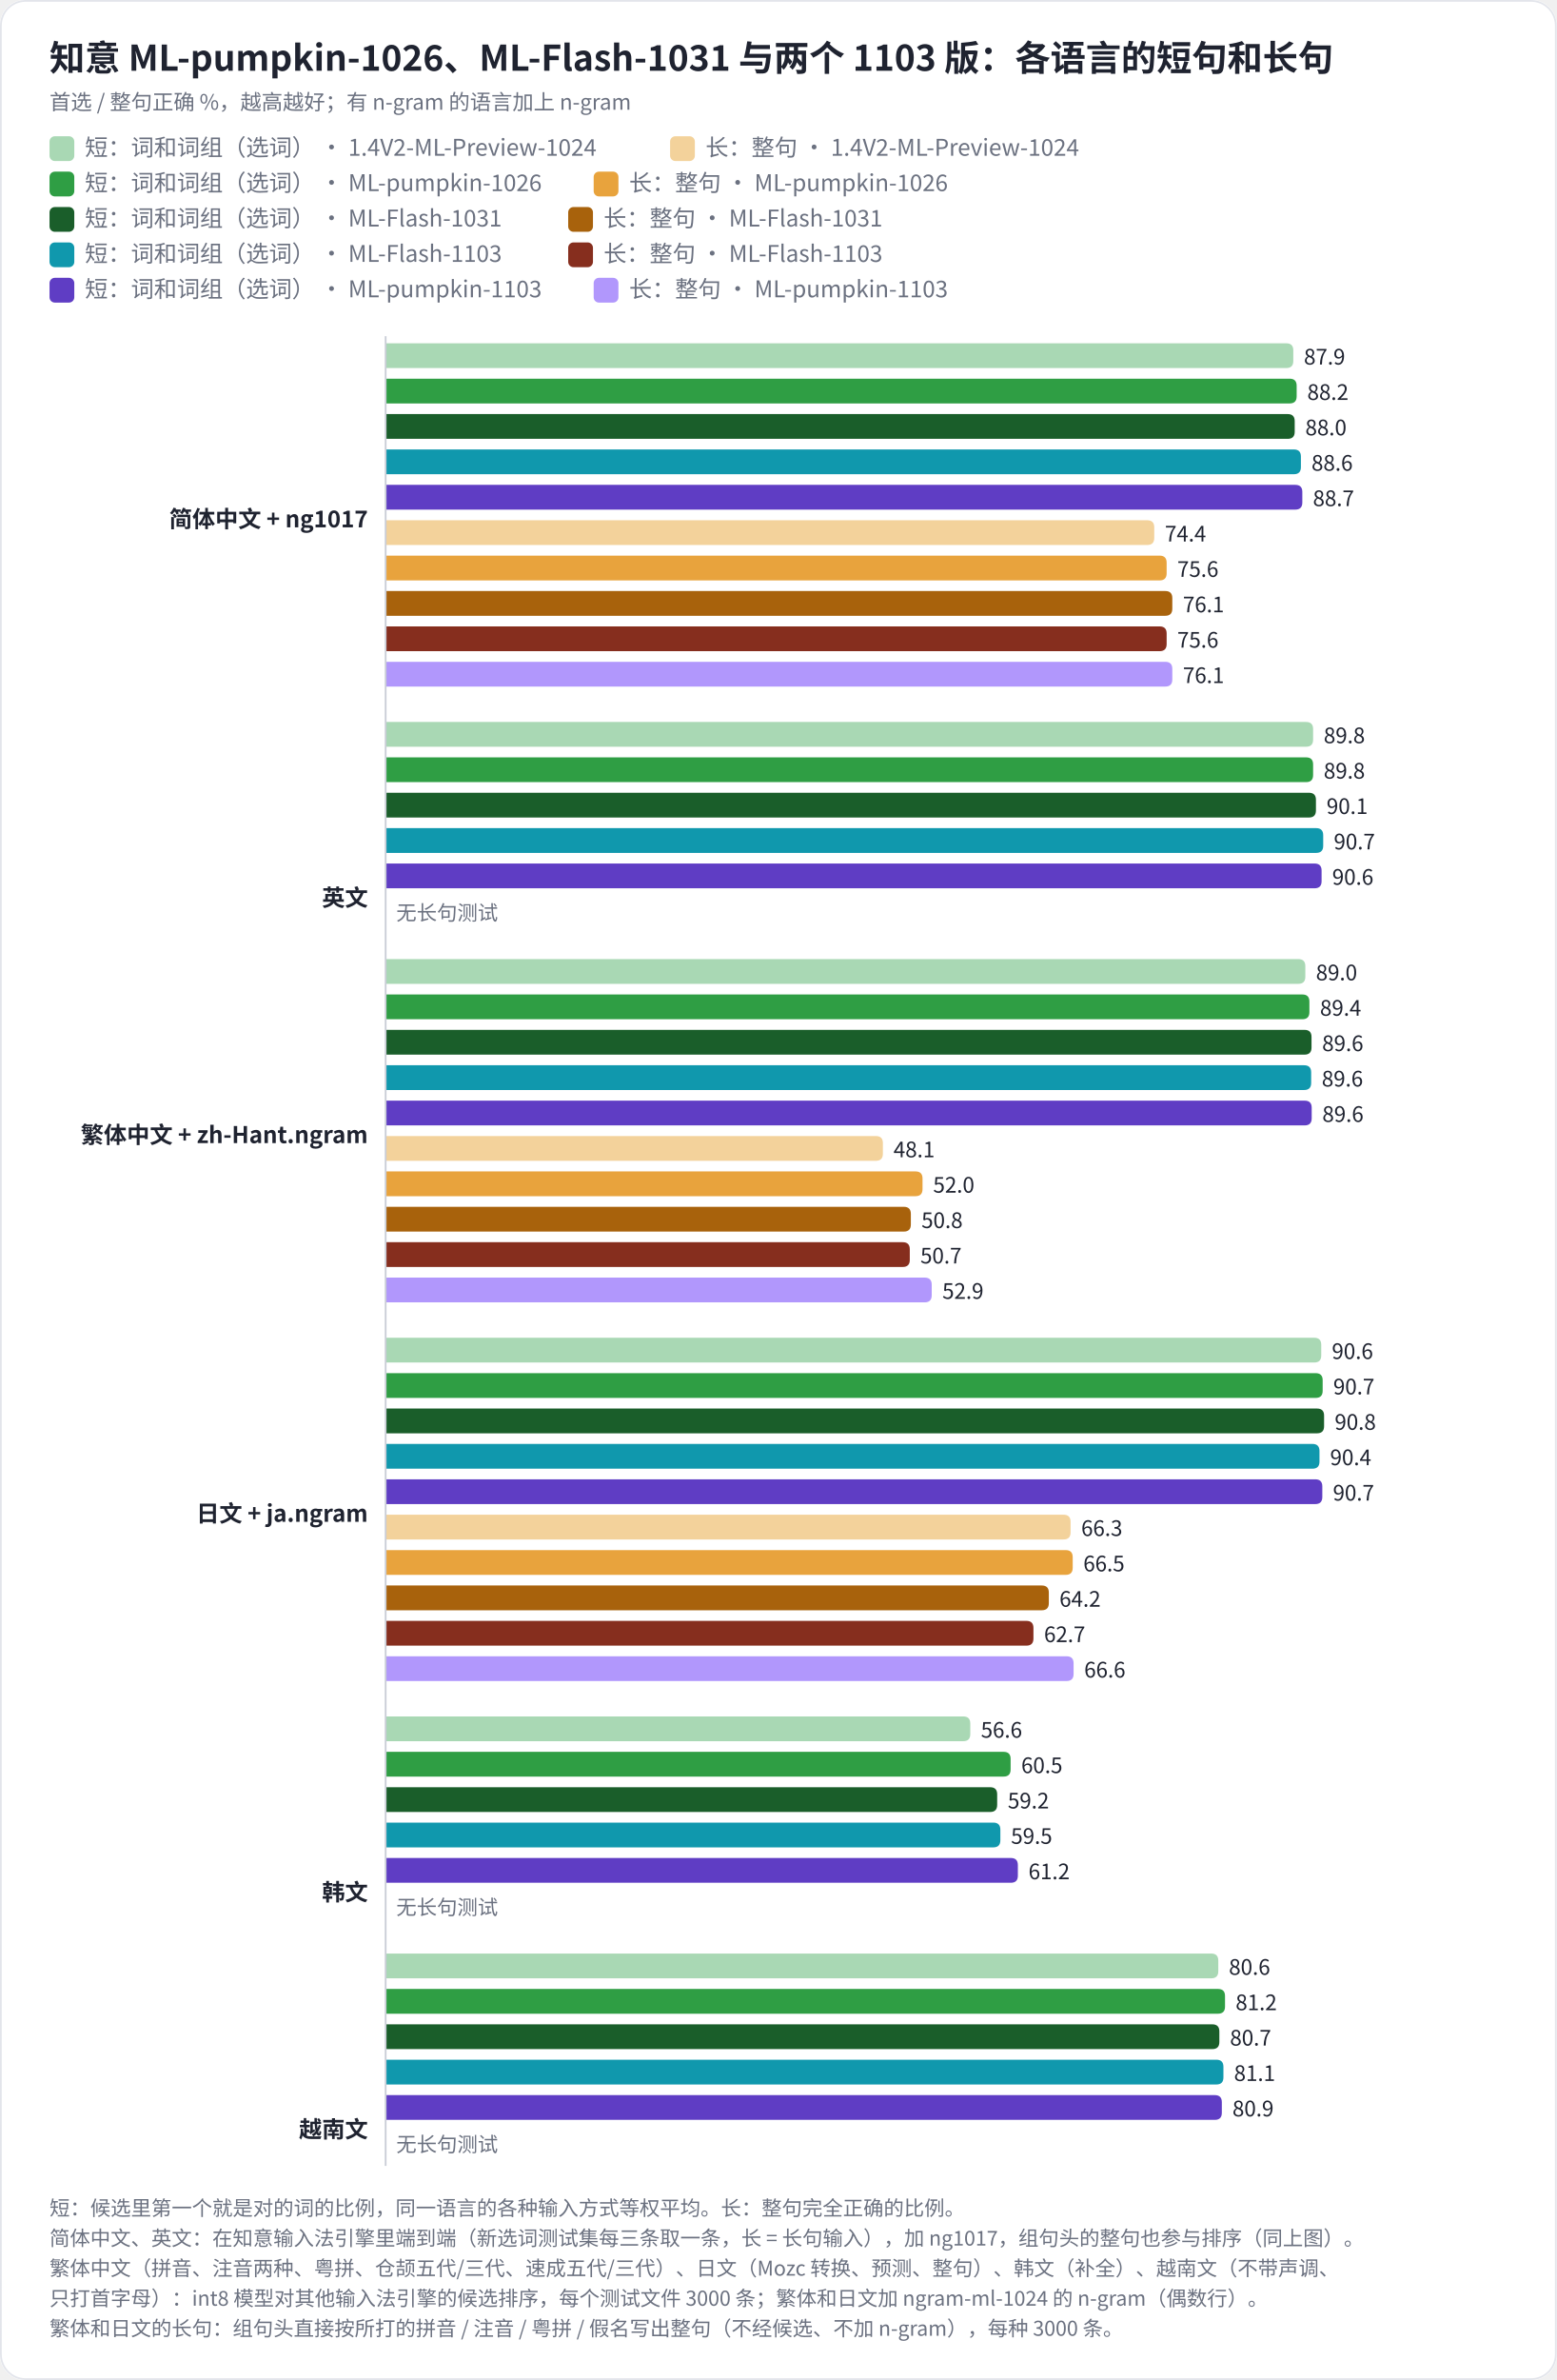
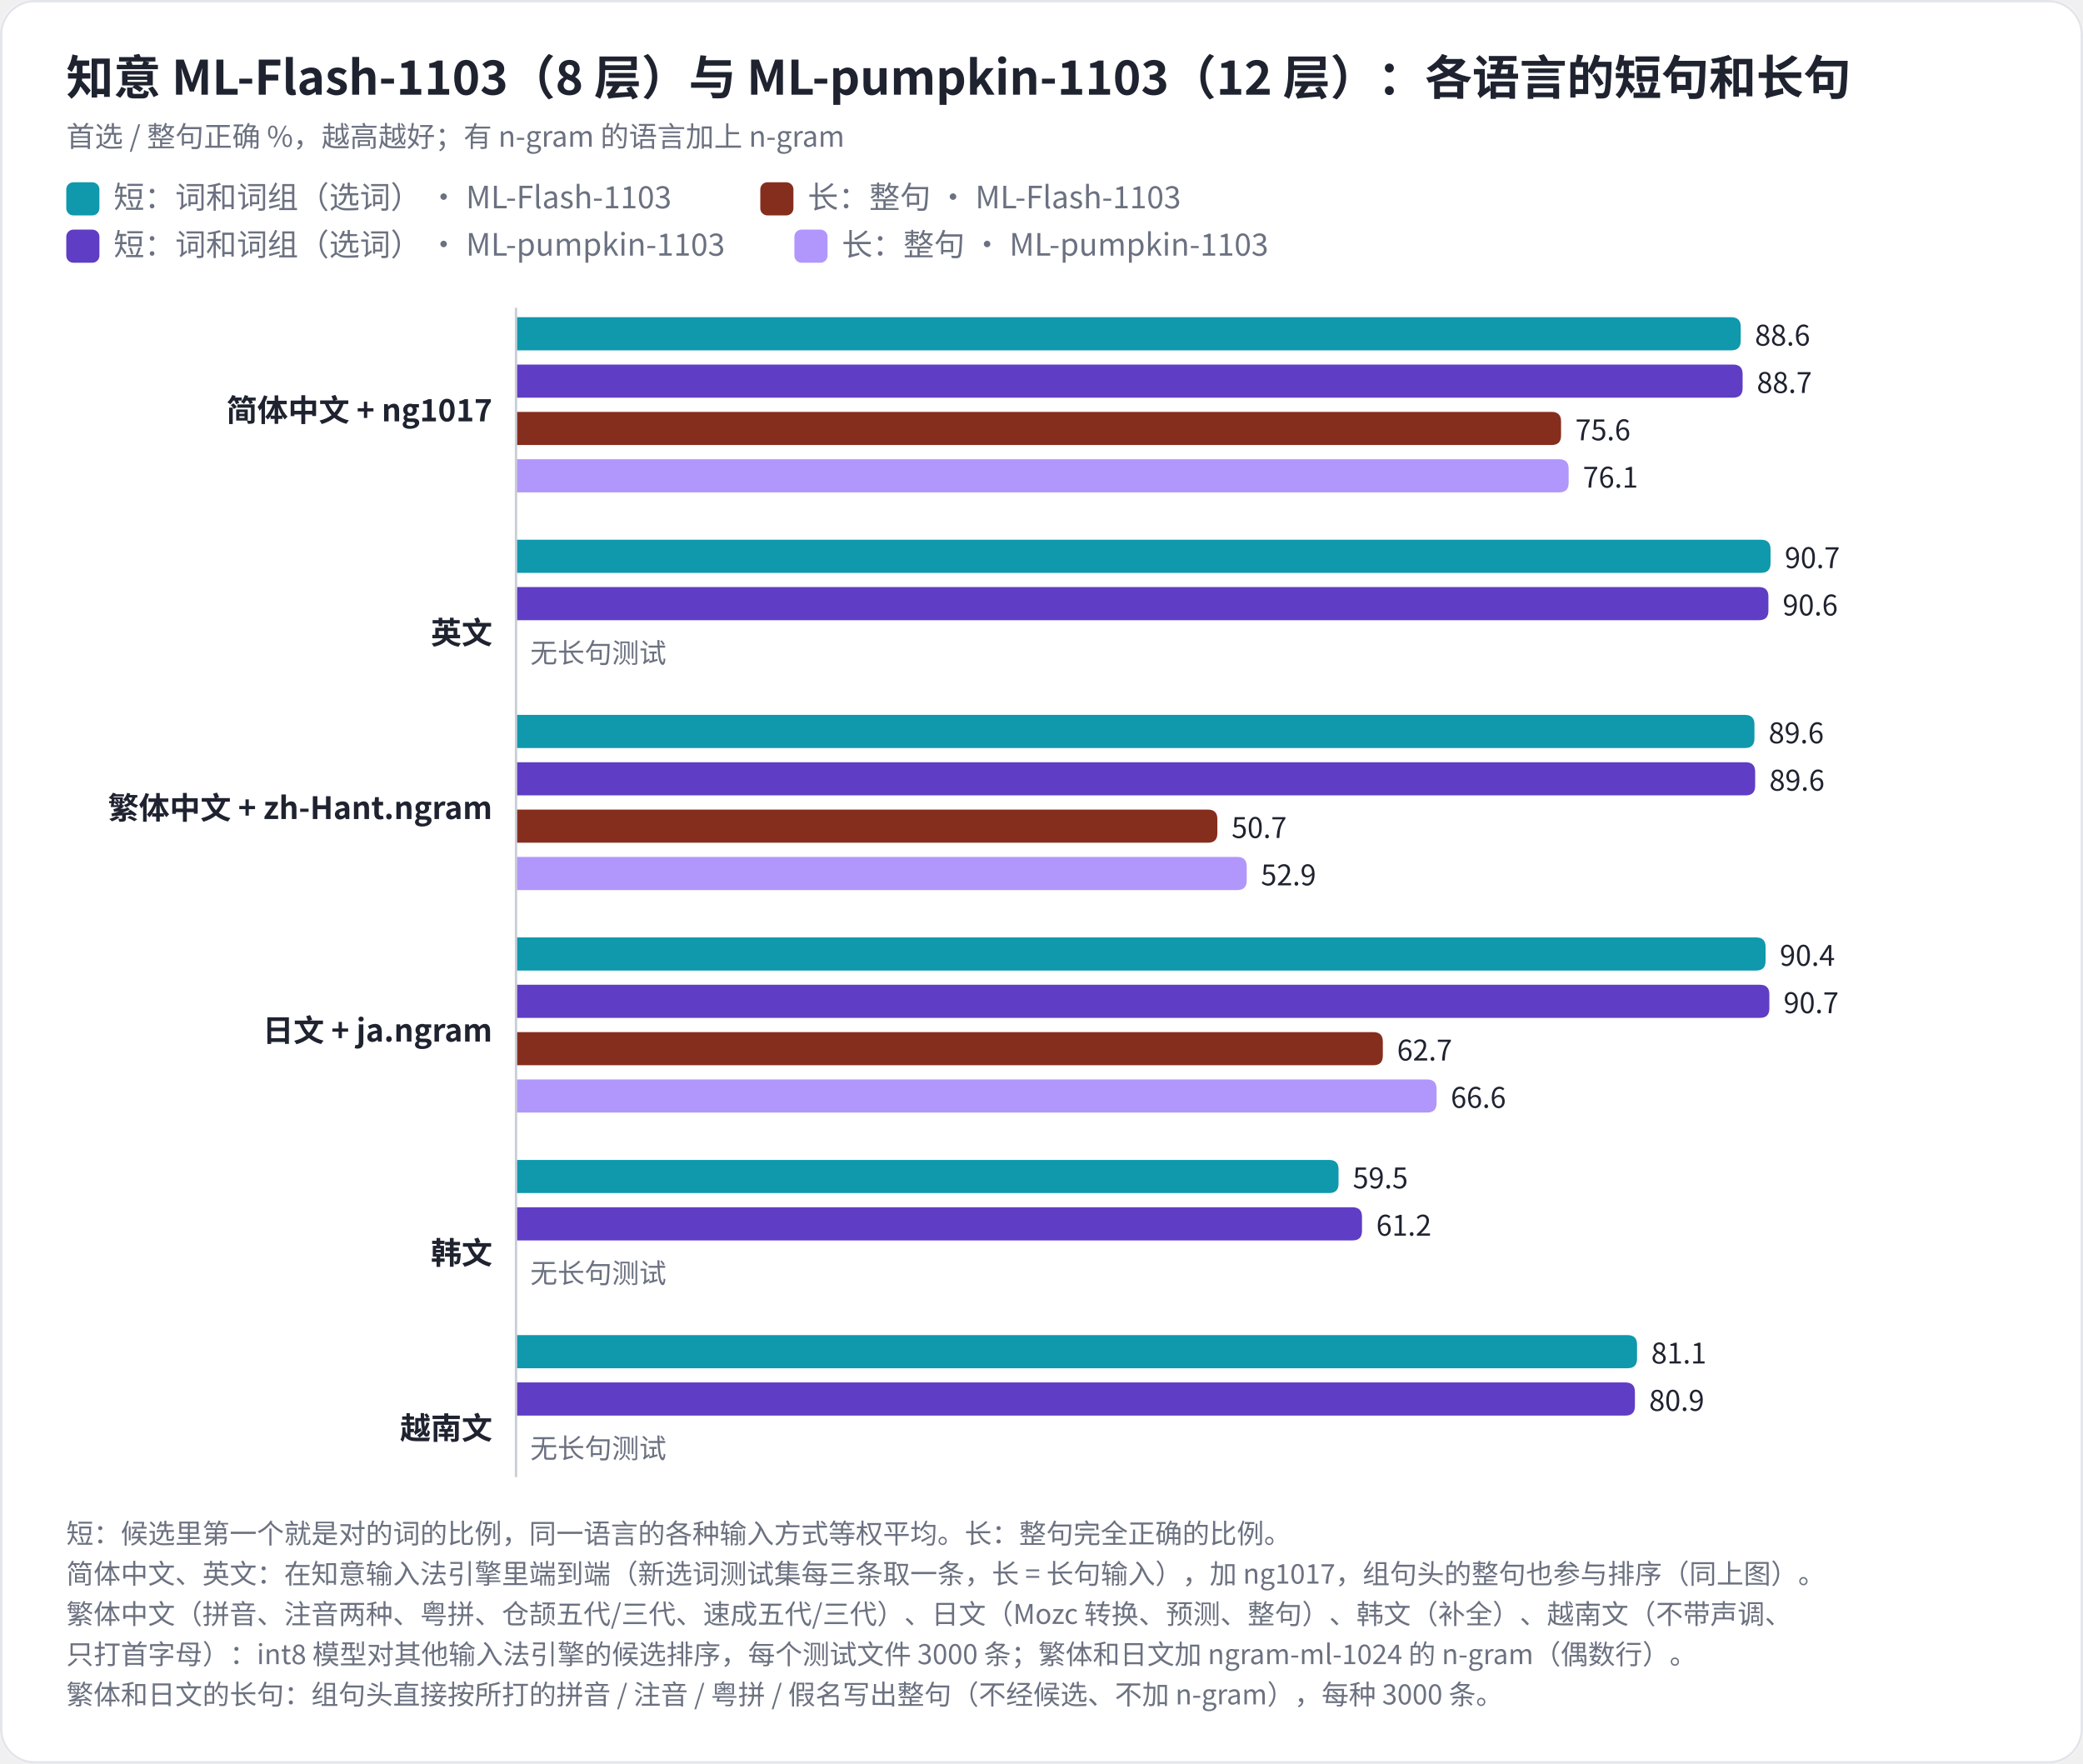
- <svg xmlns="http://www.w3.org/2000/svg" width="880" height="1345" viewBox="0 0 880 1345" font-family="'Microsoft YaHei','PingFang SC','Noto Sans CJK SC','Segoe UI',sans-serif">
-   <rect width="880" height="1345" rx="14" fill="#FFFFFF" />
-   <rect x="0.5" y="0.5" width="879" height="1344" rx="14" fill="none" stroke="#E3E5EB" />
-   <text x="28" y="40" font-size="20" font-weight="700" fill="#1F2330">知意 ML-pumpkin-1026、ML-Flash-1031 与两个 1103 版：各语言的短句和长句</text>
+ <svg xmlns="http://www.w3.org/2000/svg" width="880" height="745" viewBox="0 0 880 745" font-family="'Microsoft YaHei','PingFang SC','Noto Sans CJK SC','Segoe UI',sans-serif">
+   <rect width="880" height="745" rx="14" fill="#FFFFFF" />
+   <rect x="0.5" y="0.5" width="879" height="744" rx="14" fill="none" stroke="#E3E5EB" />
+   <text x="28" y="40" font-size="20" font-weight="700" fill="#1F2330">知意 ML-Flash-1103（8 层）与 ML-pumpkin-1103（12 层）：各语言的短句和长句</text>
  <text x="28" y="62" font-size="12" fill="#6B7180">首选 / 整句正确 %，越高越好；有 n-gram 的语言加上 n-gram</text>
-   <rect x="28" y="77" width="14" height="14" rx="3" fill="#A9D8B4" />
-   <text x="48" y="88" font-size="13" fill="#6B7180">短：词和词组（选词） · 1.4V2-ML-Preview-1024</text>
-   <rect x="378.8" y="77" width="14" height="14" rx="3" fill="#F3D29B" />
-   <text x="398.8" y="88" font-size="13" fill="#6B7180">长：整句 · 1.4V2-ML-Preview-1024</text>
-   <rect x="28" y="97" width="14" height="14" rx="3" fill="#2F9E44" />
-   <text x="48" y="108" font-size="13" fill="#6B7180">短：词和词组（选词） · ML-pumpkin-1026</text>
-   <rect x="335.6" y="97" width="14" height="14" rx="3" fill="#E8A33D" />
-   <text x="355.6" y="108" font-size="13" fill="#6B7180">长：整句 · ML-pumpkin-1026</text>
-   <rect x="28" y="117" width="14" height="14" rx="3" fill="#1A5E2A" />
-   <text x="48" y="128" font-size="13" fill="#6B7180">短：词和词组（选词） · ML-Flash-1031</text>
-   <rect x="321.2" y="117" width="14" height="14" rx="3" fill="#A8620C" />
-   <text x="341.2" y="128" font-size="13" fill="#6B7180">长：整句 · ML-Flash-1031</text>
-   <rect x="28" y="137" width="14" height="14" rx="3" fill="#1098AD" />
-   <text x="48" y="148" font-size="13" fill="#6B7180">短：词和词组（选词） · ML-Flash-1103</text>
-   <rect x="321.2" y="137" width="14" height="14" rx="3" fill="#862E1E" />
-   <text x="341.2" y="148" font-size="13" fill="#6B7180">长：整句 · ML-Flash-1103</text>
-   <rect x="28" y="157" width="14" height="14" rx="3" fill="#5F3DC4" />
-   <text x="48" y="168" font-size="13" fill="#6B7180">短：词和词组（选词） · ML-pumpkin-1103</text>
-   <rect x="335.6" y="157" width="14" height="14" rx="3" fill="#B197FC" />
-   <text x="355.6" y="168" font-size="13" fill="#6B7180">长：整句 · ML-pumpkin-1103</text>
-   <text x="208" y="298.0" font-size="13" font-weight="700" text-anchor="end" fill="#1F2330">简体中文 + ng1017</text>
-   <path d="M218,194 H727.1 Q731.1,194 731.1,198.0 V204.0 Q731.1,208 727.1,208 H218 Z" fill="#A9D8B4" />
-   <text x="737.1" y="206" font-size="12" fill="#1F2330">87.9</text>
-   <path d="M218,214 H729.0 Q733.0,214 733.0,218.0 V224.0 Q733.0,228 729.0,228 H218 Z" fill="#2F9E44" />
-   <text x="739.0" y="226" font-size="12" fill="#1F2330">88.2</text>
-   <path d="M218,234 H727.9 Q731.9,234 731.9,238.0 V244.0 Q731.9,248 727.9,248 H218 Z" fill="#1A5E2A" />
-   <text x="737.9" y="246" font-size="12" fill="#1F2330">88.0</text>
-   <path d="M218,254 H731.4 Q735.4,254 735.4,258.0 V264.0 Q735.4,268 731.4,268 H218 Z" fill="#1098AD" />
-   <text x="741.4" y="266" font-size="12" fill="#1F2330">88.6</text>
-   <path d="M218,274 H732.2 Q736.2,274 736.2,278.0 V284.0 Q736.2,288 732.2,288 H218 Z" fill="#5F3DC4" />
-   <text x="742.2" y="286" font-size="12" fill="#1F2330">88.7</text>
-   <path d="M218,294 H648.5 Q652.5,294 652.5,298.0 V304.0 Q652.5,308 648.5,308 H218 Z" fill="#F3D29B" />
-   <text x="658.5" y="306" font-size="12" fill="#1F2330">74.4</text>
-   <path d="M218,314 H655.5 Q659.5,314 659.5,318.0 V324.0 Q659.5,328 655.5,328 H218 Z" fill="#E8A33D" />
-   <text x="665.5" y="326" font-size="12" fill="#1F2330">75.6</text>
-   <path d="M218,334 H658.7 Q662.7,334 662.7,338.0 V344.0 Q662.7,348 658.7,348 H218 Z" fill="#A8620C" />
-   <text x="668.7" y="346" font-size="12" fill="#1F2330">76.1</text>
-   <path d="M218,354 H655.5 Q659.5,354 659.5,358.0 V364.0 Q659.5,368 655.5,368 H218 Z" fill="#862E1E" />
-   <text x="665.5" y="366" font-size="12" fill="#1F2330">75.6</text>
-   <path d="M218,374 H658.7 Q662.7,374 662.7,378.0 V384.0 Q662.7,388 658.7,388 H218 Z" fill="#B197FC" />
-   <text x="668.7" y="386" font-size="12" fill="#1F2330">76.1</text>
-   <text x="208" y="512.0" font-size="13" font-weight="700" text-anchor="end" fill="#1F2330">英文</text>
-   <path d="M218,408 H738.3 Q742.3,408 742.3,412.0 V418.0 Q742.3,422 738.3,422 H218 Z" fill="#A9D8B4" />
-   <text x="748.3" y="420" font-size="12" fill="#1F2330">89.8</text>
-   <path d="M218,428 H738.3 Q742.3,428 742.3,432.0 V438.0 Q742.3,442 738.3,442 H218 Z" fill="#2F9E44" />
-   <text x="748.3" y="440" font-size="12" fill="#1F2330">89.8</text>
-   <path d="M218,448 H739.9 Q743.9,448 743.9,452.0 V458.0 Q743.9,462 739.9,462 H218 Z" fill="#1A5E2A" />
-   <text x="749.9" y="460" font-size="12" fill="#1F2330">90.1</text>
-   <path d="M218,468 H744.0 Q748.0,468 748.0,472.0 V478.0 Q748.0,482 744.0,482 H218 Z" fill="#1098AD" />
-   <text x="754.0" y="480" font-size="12" fill="#1F2330">90.7</text>
-   <path d="M218,488 H743.1 Q747.1,488 747.1,492.0 V498.0 Q747.1,502 743.1,502 H218 Z" fill="#5F3DC4" />
-   <text x="753.1" y="500" font-size="12" fill="#1F2330">90.6</text>
-   <text x="224" y="520" font-size="11.5" fill="#6B7180">无长句测试</text>
-   <text x="208" y="646.0" font-size="13" font-weight="700" text-anchor="end" fill="#1F2330">繁体中文 + zh-Hant.ngram</text>
-   <path d="M218,542 H733.9 Q737.9,542 737.9,546.0 V552.0 Q737.9,556 733.9,556 H218 Z" fill="#A9D8B4" />
-   <text x="743.9" y="554" font-size="12" fill="#1F2330">89.0</text>
-   <path d="M218,562 H736.2 Q740.2,562 740.2,566.0 V572.0 Q740.2,576 736.2,576 H218 Z" fill="#2F9E44" />
-   <text x="746.2" y="574" font-size="12" fill="#1F2330">89.4</text>
-   <path d="M218,582 H737.4 Q741.4,582 741.4,586.0 V592.0 Q741.4,596 737.4,596 H218 Z" fill="#1A5E2A" />
-   <text x="747.4" y="594" font-size="12" fill="#1F2330">89.6</text>
-   <path d="M218,602 H737.2 Q741.2,602 741.2,606.0 V612.0 Q741.2,616 737.2,616 H218 Z" fill="#1098AD" />
-   <text x="747.2" y="614" font-size="12" fill="#1F2330">89.6</text>
-   <path d="M218,622 H737.5 Q741.5,622 741.5,626.0 V632.0 Q741.5,636 737.5,636 H218 Z" fill="#5F3DC4" />
-   <text x="747.5" y="634" font-size="12" fill="#1F2330">89.6</text>
-   <path d="M218,642 H495.1 Q499.1,642 499.1,646.0 V652.0 Q499.1,656 495.1,656 H218 Z" fill="#F3D29B" />
-   <text x="505.1" y="654" font-size="12" fill="#1F2330">48.1</text>
-   <path d="M218,662 H517.5 Q521.5,662 521.5,666.0 V672.0 Q521.5,676 517.5,676 H218 Z" fill="#E8A33D" />
-   <text x="527.5" y="674" font-size="12" fill="#1F2330">52.0</text>
-   <path d="M218,682 H510.9 Q514.9,682 514.9,686.0 V692.0 Q514.9,696 510.9,696 H218 Z" fill="#A8620C" />
-   <text x="520.9" y="694" font-size="12" fill="#1F2330">50.8</text>
-   <path d="M218,702 H510.3 Q514.3,702 514.3,706.0 V712.0 Q514.3,716 510.3,716 H218 Z" fill="#862E1E" />
-   <text x="520.3" y="714" font-size="12" fill="#1F2330">50.7</text>
-   <path d="M218,722 H522.7 Q526.7,722 526.7,726.0 V732.0 Q526.7,736 522.7,736 H218 Z" fill="#B197FC" />
-   <text x="532.7" y="734" font-size="12" fill="#1F2330">52.9</text>
-   <text x="208" y="860.0" font-size="13" font-weight="700" text-anchor="end" fill="#1F2330">日文 + ja.ngram</text>
-   <path d="M218,756 H742.9 Q746.9,756 746.9,760.0 V766.0 Q746.9,770 742.9,770 H218 Z" fill="#A9D8B4" />
-   <text x="752.9" y="768" font-size="12" fill="#1F2330">90.6</text>
-   <path d="M218,776 H743.7 Q747.7,776 747.7,780.0 V786.0 Q747.7,790 743.7,790 H218 Z" fill="#2F9E44" />
-   <text x="753.7" y="788" font-size="12" fill="#1F2330">90.7</text>
-   <path d="M218,796 H744.5 Q748.5,796 748.5,800.0 V806.0 Q748.5,810 744.5,810 H218 Z" fill="#1A5E2A" />
-   <text x="754.5" y="808" font-size="12" fill="#1F2330">90.8</text>
-   <path d="M218,816 H741.9 Q745.9,816 745.9,820.0 V826.0 Q745.9,830 741.9,830 H218 Z" fill="#1098AD" />
-   <text x="751.9" y="828" font-size="12" fill="#1F2330">90.4</text>
-   <path d="M218,836 H743.5 Q747.5,836 747.5,840.0 V846.0 Q747.5,850 743.5,850 H218 Z" fill="#5F3DC4" />
-   <text x="753.5" y="848" font-size="12" fill="#1F2330">90.7</text>
-   <path d="M218,856 H601.2 Q605.2,856 605.2,860.0 V866.0 Q605.2,870 601.2,870 H218 Z" fill="#F3D29B" />
-   <text x="611.2" y="868" font-size="12" fill="#1F2330">66.3</text>
-   <path d="M218,876 H602.4 Q606.4,876 606.4,880.0 V886.0 Q606.4,890 602.4,890 H218 Z" fill="#E8A33D" />
-   <text x="612.4" y="888" font-size="12" fill="#1F2330">66.5</text>
-   <path d="M218,896 H588.9 Q592.9,896 592.9,900.0 V906.0 Q592.9,910 588.9,910 H218 Z" fill="#A8620C" />
-   <text x="598.9" y="908" font-size="12" fill="#1F2330">64.2</text>
-   <path d="M218,916 H580.2 Q584.2,916 584.2,920.0 V926.0 Q584.2,930 580.2,930 H218 Z" fill="#862E1E" />
-   <text x="590.2" y="928" font-size="12" fill="#1F2330">62.7</text>
-   <path d="M218,936 H602.9 Q606.9,936 606.9,940.0 V946.0 Q606.9,950 602.9,950 H218 Z" fill="#B197FC" />
-   <text x="612.9" y="948" font-size="12" fill="#1F2330">66.6</text>
-   <text x="208" y="1074.0" font-size="13" font-weight="700" text-anchor="end" fill="#1F2330">韩文</text>
-   <path d="M218,970 H544.5 Q548.5,970 548.5,974.0 V980.0 Q548.5,984 544.5,984 H218 Z" fill="#A9D8B4" />
-   <text x="554.5" y="982" font-size="12" fill="#1F2330">56.6</text>
-   <path d="M218,990 H567.3 Q571.3,990 571.3,994.0 V1000.0 Q571.3,1004 567.3,1004 H218 Z" fill="#2F9E44" />
-   <text x="577.3" y="1002" font-size="12" fill="#1F2330">60.5</text>
-   <path d="M218,1010 H559.7 Q563.7,1010 563.7,1014.0 V1020.0 Q563.7,1024 559.7,1024 H218 Z" fill="#1A5E2A" />
-   <text x="569.7" y="1022" font-size="12" fill="#1F2330">59.2</text>
-   <path d="M218,1030 H561.5 Q565.5,1030 565.5,1034.0 V1040.0 Q565.5,1044 561.5,1044 H218 Z" fill="#1098AD" />
-   <text x="571.5" y="1042" font-size="12" fill="#1F2330">59.5</text>
-   <path d="M218,1050 H571.4 Q575.4,1050 575.4,1054.0 V1060.0 Q575.4,1064 571.4,1064 H218 Z" fill="#5F3DC4" />
-   <text x="581.4" y="1062" font-size="12" fill="#1F2330">61.2</text>
-   <text x="224" y="1082" font-size="11.5" fill="#6B7180">无长句测试</text>
-   <text x="208" y="1208.0" font-size="13" font-weight="700" text-anchor="end" fill="#1F2330">越南文</text>
-   <path d="M218,1104 H684.7 Q688.7,1104 688.7,1108.0 V1114.0 Q688.7,1118 684.7,1118 H218 Z" fill="#A9D8B4" />
-   <text x="694.7" y="1116" font-size="12" fill="#1F2330">80.6</text>
-   <path d="M218,1124 H688.5 Q692.5,1124 692.5,1128.0 V1134.0 Q692.5,1138 688.5,1138 H218 Z" fill="#2F9E44" />
-   <text x="698.5" y="1136" font-size="12" fill="#1F2330">81.2</text>
-   <path d="M218,1144 H685.3 Q689.3,1144 689.3,1148.0 V1154.0 Q689.3,1158 685.3,1158 H218 Z" fill="#1A5E2A" />
-   <text x="695.3" y="1156" font-size="12" fill="#1F2330">80.7</text>
-   <path d="M218,1164 H687.6 Q691.6,1164 691.6,1168.0 V1174.0 Q691.6,1178 687.6,1178 H218 Z" fill="#1098AD" />
-   <text x="697.6" y="1176" font-size="12" fill="#1F2330">81.1</text>
-   <path d="M218,1184 H686.7 Q690.7,1184 690.7,1188.0 V1194.0 Q690.7,1198 686.7,1198 H218 Z" fill="#5F3DC4" />
-   <text x="696.7" y="1196" font-size="12" fill="#1F2330">80.9</text>
-   <text x="224" y="1216" font-size="11.5" fill="#6B7180">无长句测试</text>
-   <line x1="218" y1="190" x2="218" y2="1224" stroke="#C9CDD6" />
-   <text x="28" y="1252" font-size="11.5" fill="#6B7180">短：候选里第一个就是对的词的比例，同一语言的各种输入方式等权平均。长：整句完全正确的比例。</text>
-   <text x="28" y="1269" font-size="11.5" fill="#6B7180">简体中文、英文：在知意输入法引擎里端到端（新选词测试集每三条取一条，长 = 长句输入），加 ng1017，组句头的整句也参与排序（同上图）。</text>
-   <text x="28" y="1286" font-size="11.5" fill="#6B7180">繁体中文（拼音、注音两种、粤拼、仓颉五代/三代、速成五代/三代）、日文（Mozc 转换、预测、整句）、韩文（补全）、越南文（不带声调、</text>
-   <text x="28" y="1303" font-size="11.5" fill="#6B7180">只打首字母）：int8 模型对其他输入法引擎的候选排序，每个测试文件 3000 条；繁体和日文加 ngram-ml-1024 的 n-gram（偶数行）。</text>
-   <text x="28" y="1320" font-size="11.5" fill="#6B7180">繁体和日文的长句：组句头直接按所打的拼音 / 注音 / 粤拼 / 假名写出整句（不经候选、不加 n-gram），每种 3000 条。</text>
+   <rect x="28" y="77" width="14" height="14" rx="3" fill="#1098AD" />
+   <text x="48" y="88" font-size="13" fill="#6B7180">短：词和词组（选词） · ML-Flash-1103</text>
+   <rect x="321.2" y="77" width="14" height="14" rx="3" fill="#862E1E" />
+   <text x="341.2" y="88" font-size="13" fill="#6B7180">长：整句 · ML-Flash-1103</text>
+   <rect x="28" y="97" width="14" height="14" rx="3" fill="#5F3DC4" />
+   <text x="48" y="108" font-size="13" fill="#6B7180">短：词和词组（选词） · ML-pumpkin-1103</text>
+   <rect x="335.6" y="97" width="14" height="14" rx="3" fill="#B197FC" />
+   <text x="355.6" y="108" font-size="13" fill="#6B7180">长：整句 · ML-pumpkin-1103</text>
+   <text x="208" y="178.0" font-size="13" font-weight="700" text-anchor="end" fill="#1F2330">简体中文 + ng1017</text>
+   <path d="M218,134 H731.4 Q735.4,134 735.4,138.0 V144.0 Q735.4,148 731.4,148 H218 Z" fill="#1098AD" />
+   <text x="741.4" y="146" font-size="12" fill="#1F2330">88.6</text>
+   <path d="M218,154 H732.2 Q736.2,154 736.2,158.0 V164.0 Q736.2,168 732.2,168 H218 Z" fill="#5F3DC4" />
+   <text x="742.2" y="166" font-size="12" fill="#1F2330">88.7</text>
+   <path d="M218,174 H655.5 Q659.5,174 659.5,178.0 V184.0 Q659.5,188 655.5,188 H218 Z" fill="#862E1E" />
+   <text x="665.5" y="186" font-size="12" fill="#1F2330">75.6</text>
+   <path d="M218,194 H658.7 Q662.7,194 662.7,198.0 V204.0 Q662.7,208 658.7,208 H218 Z" fill="#B197FC" />
+   <text x="668.7" y="206" font-size="12" fill="#1F2330">76.1</text>
+   <text x="208" y="272.0" font-size="13" font-weight="700" text-anchor="end" fill="#1F2330">英文</text>
+   <path d="M218,228 H744.0 Q748.0,228 748.0,232.0 V238.0 Q748.0,242 744.0,242 H218 Z" fill="#1098AD" />
+   <text x="754.0" y="240" font-size="12" fill="#1F2330">90.7</text>
+   <path d="M218,248 H743.1 Q747.1,248 747.1,252.0 V258.0 Q747.1,262 743.1,262 H218 Z" fill="#5F3DC4" />
+   <text x="753.1" y="260" font-size="12" fill="#1F2330">90.6</text>
+   <text x="224" y="280" font-size="11.5" fill="#6B7180">无长句测试</text>
+   <text x="208" y="346.0" font-size="13" font-weight="700" text-anchor="end" fill="#1F2330">繁体中文 + zh-Hant.ngram</text>
+   <path d="M218,302 H737.2 Q741.2,302 741.2,306.0 V312.0 Q741.2,316 737.2,316 H218 Z" fill="#1098AD" />
+   <text x="747.2" y="314" font-size="12" fill="#1F2330">89.6</text>
+   <path d="M218,322 H737.5 Q741.5,322 741.5,326.0 V332.0 Q741.5,336 737.5,336 H218 Z" fill="#5F3DC4" />
+   <text x="747.5" y="334" font-size="12" fill="#1F2330">89.6</text>
+   <path d="M218,342 H510.3 Q514.3,342 514.3,346.0 V352.0 Q514.3,356 510.3,356 H218 Z" fill="#862E1E" />
+   <text x="520.3" y="354" font-size="12" fill="#1F2330">50.7</text>
+   <path d="M218,362 H522.7 Q526.7,362 526.7,366.0 V372.0 Q526.7,376 522.7,376 H218 Z" fill="#B197FC" />
+   <text x="532.7" y="374" font-size="12" fill="#1F2330">52.9</text>
+   <text x="208" y="440.0" font-size="13" font-weight="700" text-anchor="end" fill="#1F2330">日文 + ja.ngram</text>
+   <path d="M218,396 H741.9 Q745.9,396 745.9,400.0 V406.0 Q745.9,410 741.9,410 H218 Z" fill="#1098AD" />
+   <text x="751.9" y="408" font-size="12" fill="#1F2330">90.4</text>
+   <path d="M218,416 H743.5 Q747.5,416 747.5,420.0 V426.0 Q747.5,430 743.5,430 H218 Z" fill="#5F3DC4" />
+   <text x="753.5" y="428" font-size="12" fill="#1F2330">90.7</text>
+   <path d="M218,436 H580.2 Q584.2,436 584.2,440.0 V446.0 Q584.2,450 580.2,450 H218 Z" fill="#862E1E" />
+   <text x="590.2" y="448" font-size="12" fill="#1F2330">62.7</text>
+   <path d="M218,456 H602.9 Q606.9,456 606.9,460.0 V466.0 Q606.9,470 602.9,470 H218 Z" fill="#B197FC" />
+   <text x="612.9" y="468" font-size="12" fill="#1F2330">66.6</text>
+   <text x="208" y="534.0" font-size="13" font-weight="700" text-anchor="end" fill="#1F2330">韩文</text>
+   <path d="M218,490 H561.5 Q565.5,490 565.5,494.0 V500.0 Q565.5,504 561.5,504 H218 Z" fill="#1098AD" />
+   <text x="571.5" y="502" font-size="12" fill="#1F2330">59.5</text>
+   <path d="M218,510 H571.4 Q575.4,510 575.4,514.0 V520.0 Q575.4,524 571.4,524 H218 Z" fill="#5F3DC4" />
+   <text x="581.4" y="522" font-size="12" fill="#1F2330">61.2</text>
+   <text x="224" y="542" font-size="11.5" fill="#6B7180">无长句测试</text>
+   <text x="208" y="608.0" font-size="13" font-weight="700" text-anchor="end" fill="#1F2330">越南文</text>
+   <path d="M218,564 H687.6 Q691.6,564 691.6,568.0 V574.0 Q691.6,578 687.6,578 H218 Z" fill="#1098AD" />
+   <text x="697.6" y="576" font-size="12" fill="#1F2330">81.1</text>
+   <path d="M218,584 H686.7 Q690.7,584 690.7,588.0 V594.0 Q690.7,598 686.7,598 H218 Z" fill="#5F3DC4" />
+   <text x="696.7" y="596" font-size="12" fill="#1F2330">80.9</text>
+   <text x="224" y="616" font-size="11.5" fill="#6B7180">无长句测试</text>
+   <line x1="218" y1="130" x2="218" y2="624" stroke="#C9CDD6" />
+   <text x="28" y="652" font-size="11.5" fill="#6B7180">短：候选里第一个就是对的词的比例，同一语言的各种输入方式等权平均。长：整句完全正确的比例。</text>
+   <text x="28" y="669" font-size="11.5" fill="#6B7180">简体中文、英文：在知意输入法引擎里端到端（新选词测试集每三条取一条，长 = 长句输入），加 ng1017，组句头的整句也参与排序（同上图）。</text>
+   <text x="28" y="686" font-size="11.5" fill="#6B7180">繁体中文（拼音、注音两种、粤拼、仓颉五代/三代、速成五代/三代）、日文（Mozc 转换、预测、整句）、韩文（补全）、越南文（不带声调、</text>
+   <text x="28" y="703" font-size="11.5" fill="#6B7180">只打首字母）：int8 模型对其他输入法引擎的候选排序，每个测试文件 3000 条；繁体和日文加 ngram-ml-1024 的 n-gram（偶数行）。</text>
+   <text x="28" y="720" font-size="11.5" fill="#6B7180">繁体和日文的长句：组句头直接按所打的拼音 / 注音 / 粤拼 / 假名写出整句（不经候选、不加 n-gram），每种 3000 条。</text>
</svg>
